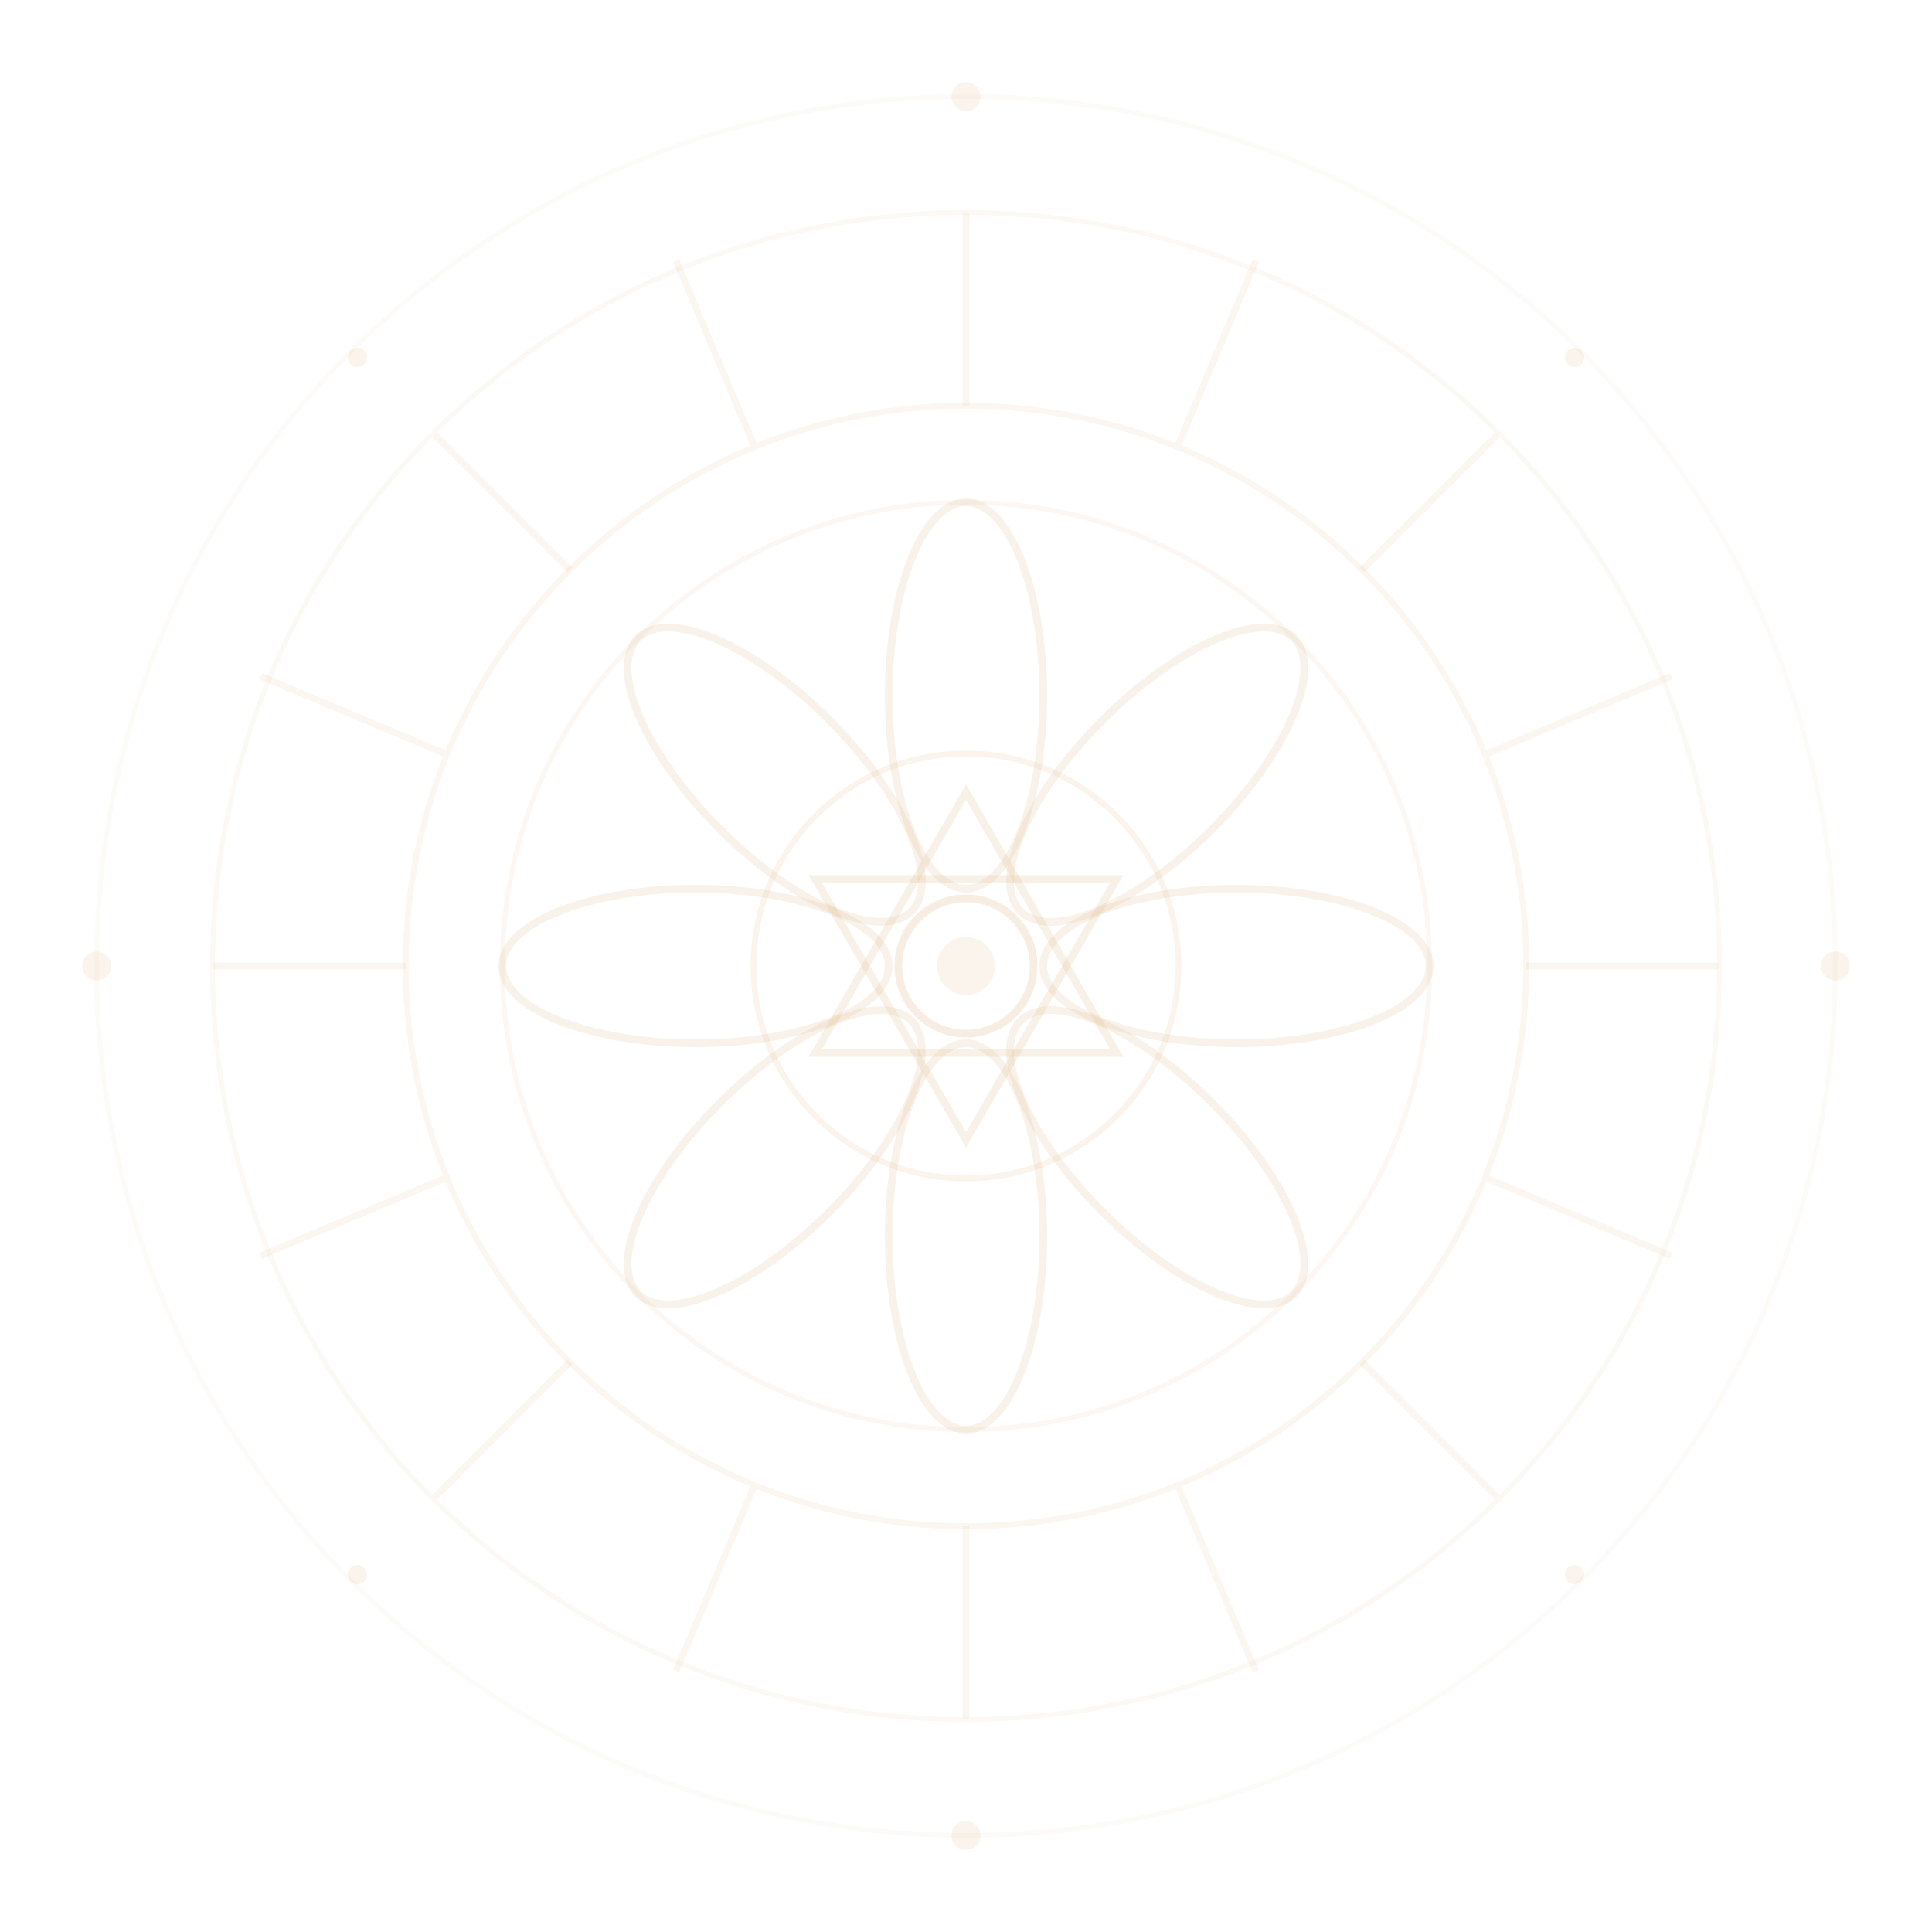
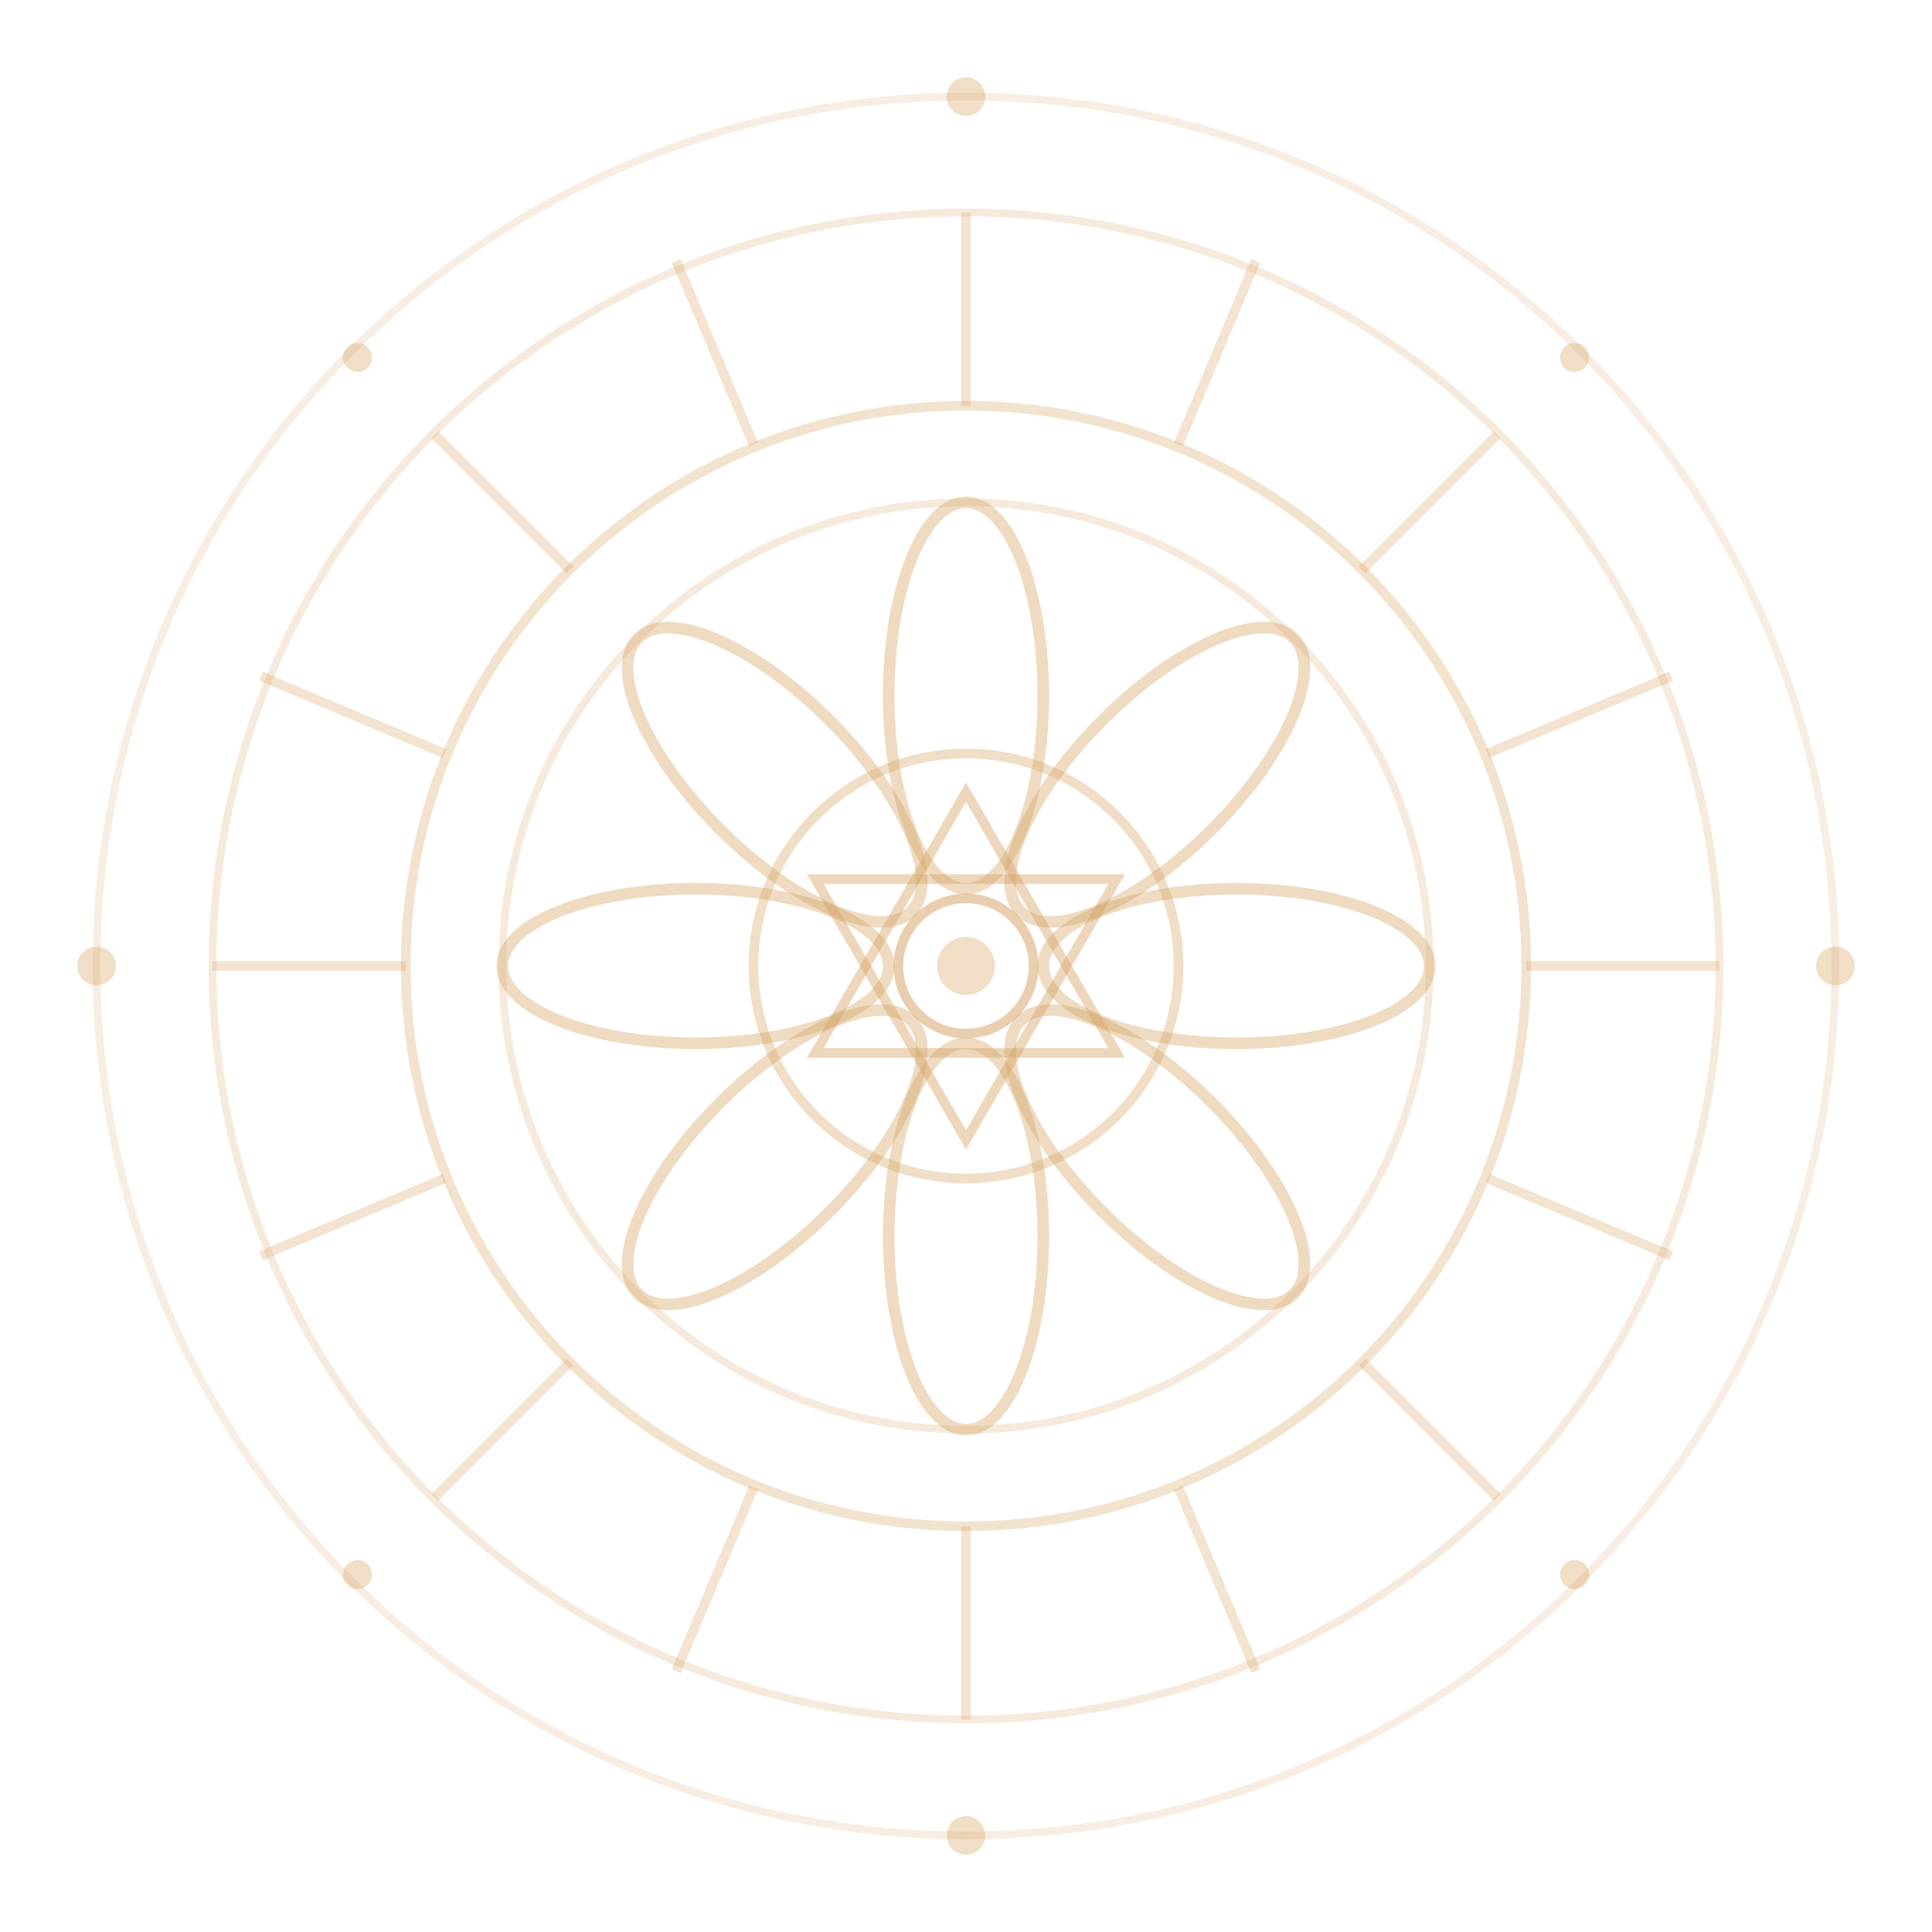
<svg xmlns="http://www.w3.org/2000/svg" width="200" height="200">
  <g transform="translate(100,100)" fill="none">
-     <circle r="90" stroke="rgba(212,160,96,0.05)" stroke-width="0.5" />
-     <circle r="78" stroke="rgba(212,160,96,0.07)" stroke-width="0.5" />
-     <g stroke="rgba(212,160,96,0.09)" stroke-width="0.7">
+     <circle r="90" stroke="rgba(212,160,96,0.18)" stroke-width="0.8" />
+     <circle r="78" stroke="rgba(212,160,96,0.22)" stroke-width="0.8" />
+     <g stroke="rgba(212,160,96,0.28)" stroke-width="1">
      <line x1="0" y1="-78" x2="0" y2="-58" />
      <line x1="0" y1="58" x2="0" y2="78" />
      <line x1="-78" y1="0" x2="-58" y2="0" />
      <line x1="58" y1="0" x2="78" y2="0" />
      <line x1="-55" y1="-55" x2="-41" y2="-41" />
      <line x1="41" y1="41" x2="55" y2="55" />
      <line x1="55" y1="-55" x2="41" y2="-41" />
      <line x1="-41" y1="41" x2="-55" y2="55" />
      <line x1="-30" y1="-73" x2="-22" y2="-54" />
      <line x1="22" y1="54" x2="30" y2="73" />
      <line x1="73" y1="-30" x2="54" y2="-22" />
      <line x1="-54" y1="22" x2="-73" y2="30" />
      <line x1="30" y1="-73" x2="22" y2="-54" />
      <line x1="-22" y1="54" x2="-30" y2="73" />
      <line x1="-73" y1="-30" x2="-54" y2="-22" />
      <line x1="54" y1="22" x2="73" y2="30" />
    </g>
-     <circle r="58" stroke="rgba(212,160,96,0.10)" stroke-width="0.6" />
-     <circle r="48" stroke="rgba(212,160,96,0.08)" stroke-width="0.5" />
-     <g stroke="rgba(212,160,96,0.13)" stroke-width="0.8">
+     <circle r="58" stroke="rgba(212,160,96,0.30)" stroke-width="1" />
+     <circle r="48" stroke="rgba(212,160,96,0.22)" stroke-width="0.8" />
+     <g stroke="rgba(212,160,96,0.38)" stroke-width="1.2">
      <ellipse rx="20" ry="8" transform="rotate(0) translate(28,0)" />
      <ellipse rx="20" ry="8" transform="rotate(45) translate(28,0)" />
      <ellipse rx="20" ry="8" transform="rotate(90) translate(28,0)" />
      <ellipse rx="20" ry="8" transform="rotate(135) translate(28,0)" />
      <ellipse rx="20" ry="8" transform="rotate(180) translate(28,0)" />
      <ellipse rx="20" ry="8" transform="rotate(225) translate(28,0)" />
      <ellipse rx="20" ry="8" transform="rotate(270) translate(28,0)" />
      <ellipse rx="20" ry="8" transform="rotate(315) translate(28,0)" />
    </g>
-     <circle r="22" stroke="rgba(212,160,96,0.12)" stroke-width="0.6" />
-     <g stroke="rgba(212,160,96,0.15)" stroke-width="0.8">
+     <circle r="22" stroke="rgba(212,160,96,0.35)" stroke-width="1" />
+     <g stroke="rgba(212,160,96,0.42)" stroke-width="1">
      <polygon points="0,-18 15.6,9 -15.6,9" />
      <polygon points="0,18 15.6,-9 -15.6,-9" />
    </g>
-     <circle r="7" stroke="rgba(212,160,96,0.18)" stroke-width="0.8" />
-     <circle r="3" fill="rgba(212,160,96,0.12)" stroke="none" />
-     <g fill="rgba(212,160,96,0.12)">
-       <circle cx="0" cy="-90" r="1.5" />
-       <circle cx="0" cy="90" r="1.5" />
-       <circle cx="-90" cy="0" r="1.5" />
-       <circle cx="90" cy="0" r="1.5" />
-       <circle cx="-63" cy="-63" r="1" />
-       <circle cx="63" cy="-63" r="1" />
-       <circle cx="-63" cy="63" r="1" />
-       <circle cx="63" cy="63" r="1" />
+     <circle r="7" stroke="rgba(212,160,96,0.50)" stroke-width="1" />
+     <circle r="3" fill="rgba(212,160,96,0.35)" stroke="none" />
+     <g fill="rgba(212,160,96,0.35)">
+       <circle cx="0" cy="-90" r="2" />
+       <circle cx="0" cy="90" r="2" />
+       <circle cx="-90" cy="0" r="2" />
+       <circle cx="90" cy="0" r="2" />
+       <circle cx="-63" cy="-63" r="1.5" />
+       <circle cx="63" cy="-63" r="1.5" />
+       <circle cx="-63" cy="63" r="1.5" />
+       <circle cx="63" cy="63" r="1.5" />
    </g>
  </g>
</svg>
